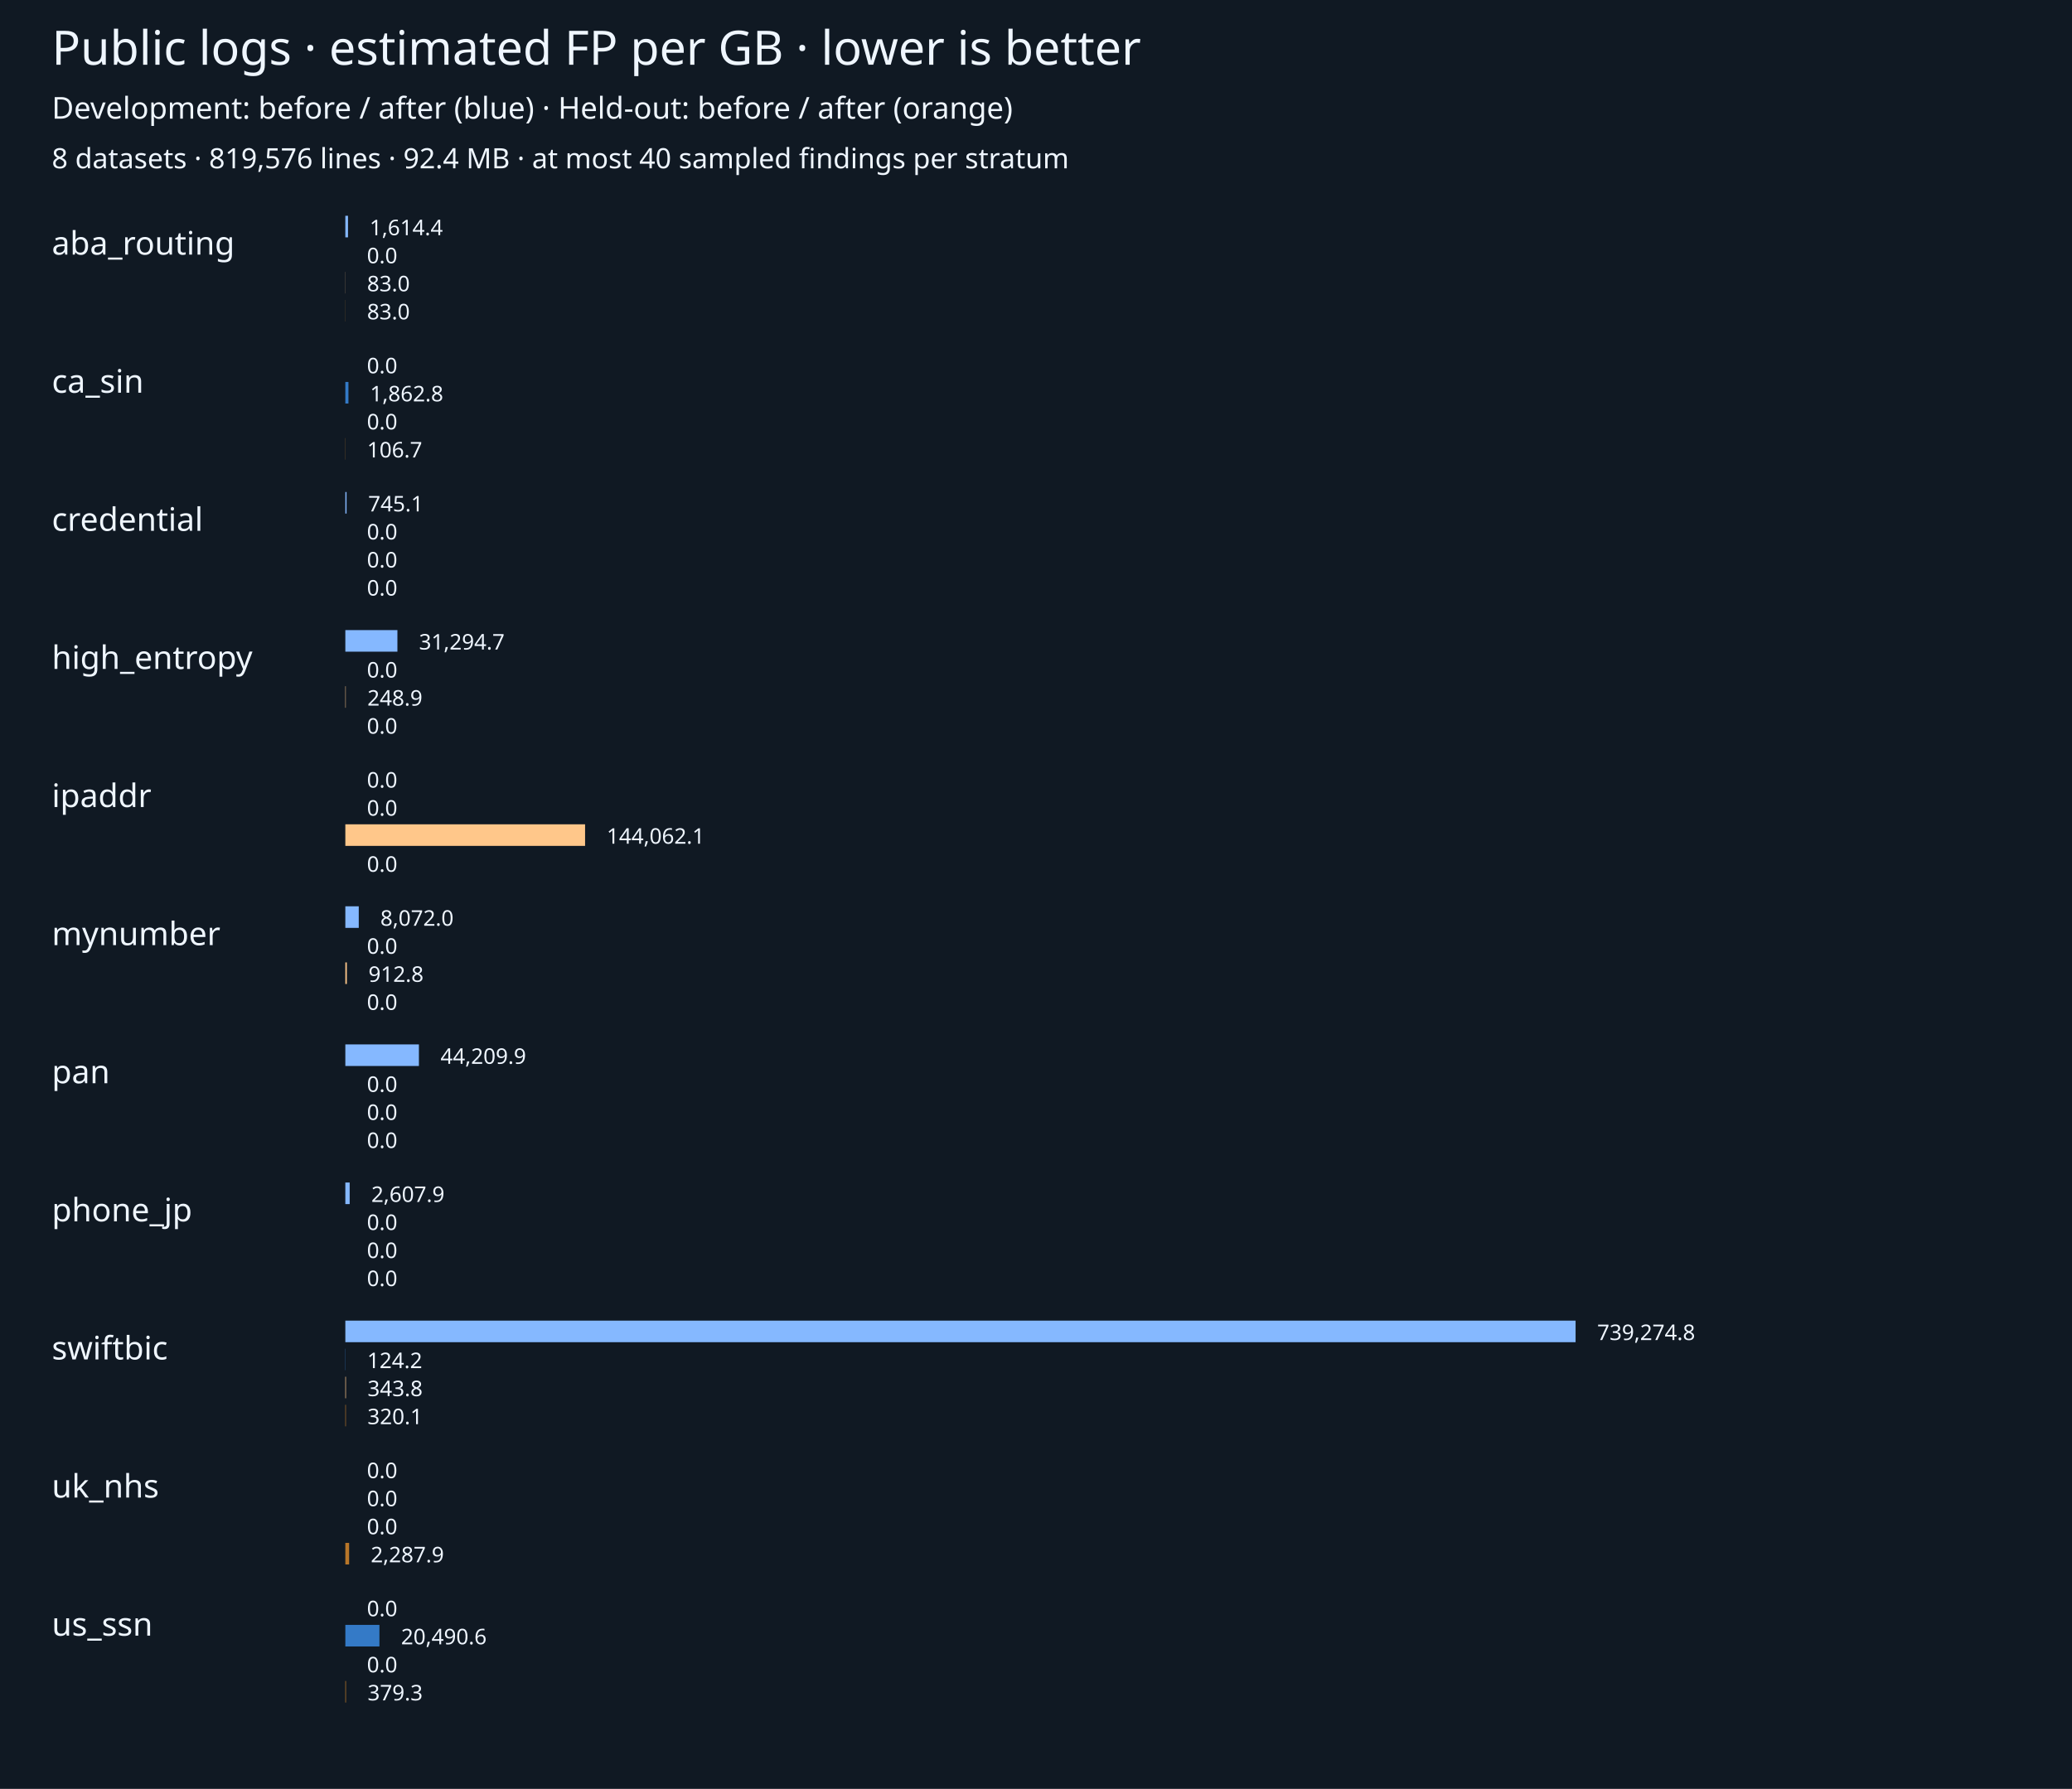
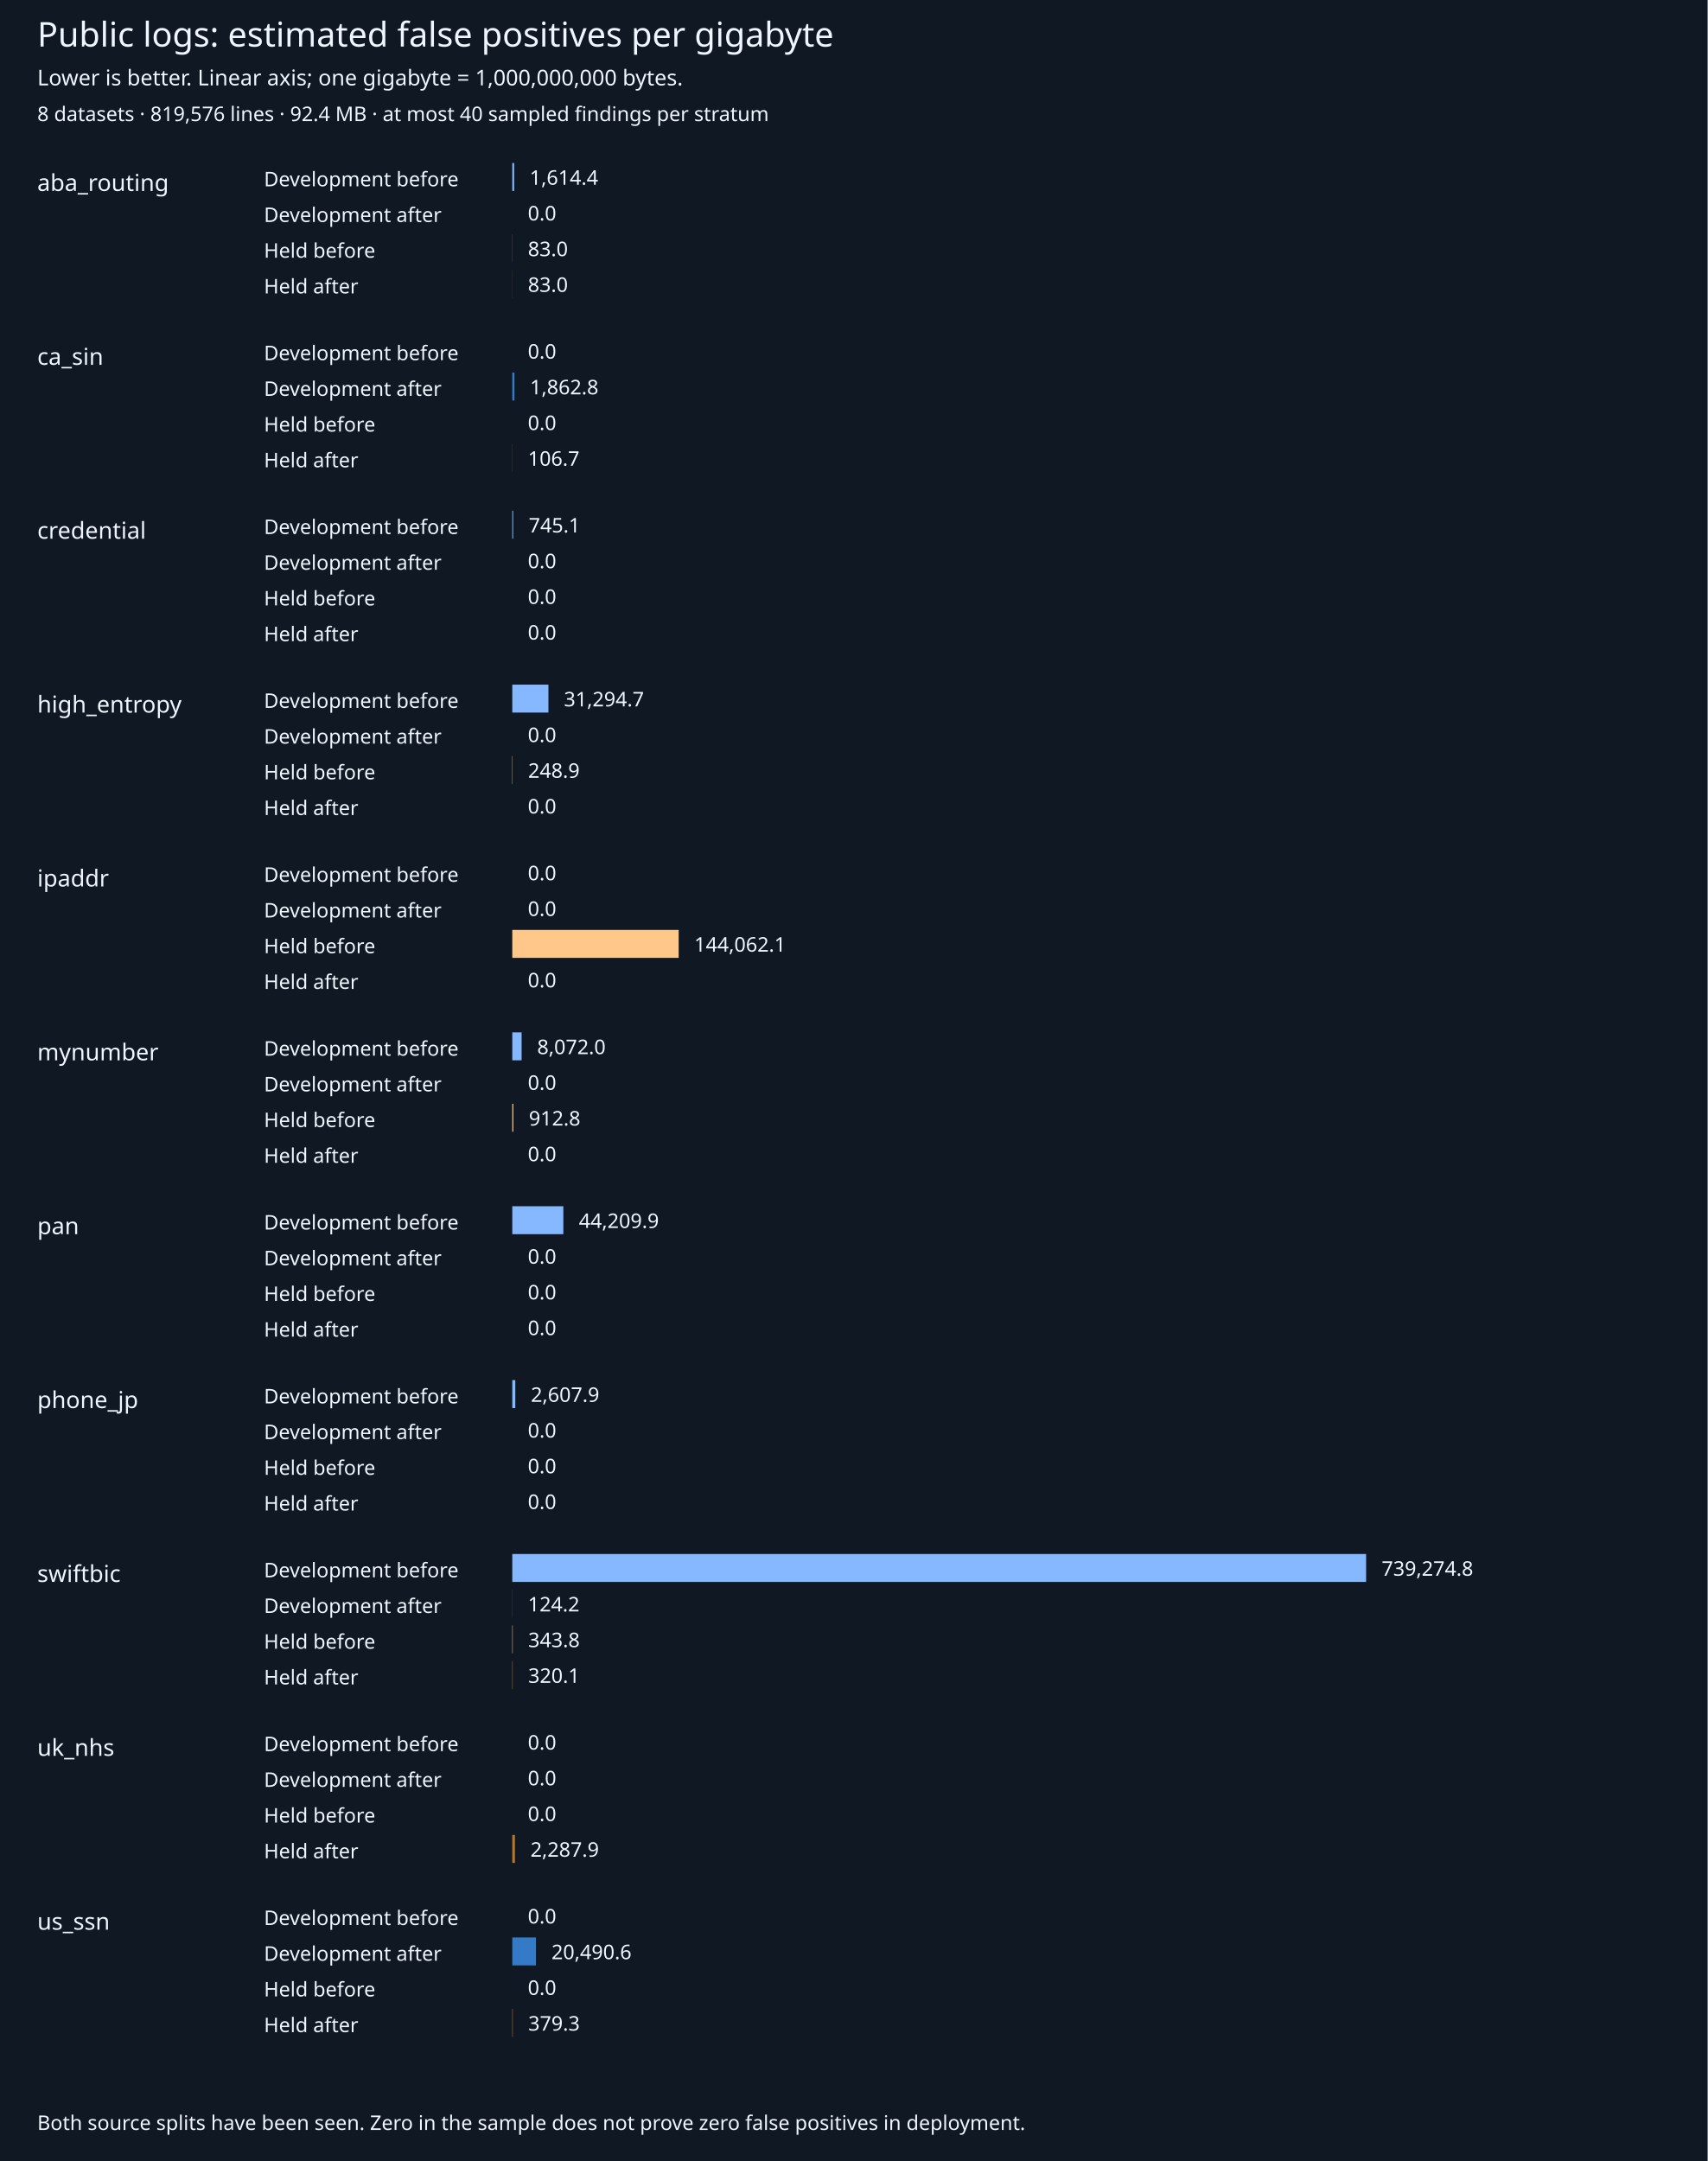
- <svg xmlns="http://www.w3.org/2000/svg" width="960" height="829" viewBox="0 0 960 829" role="img" aria-labelledby="title desc">
-   <rect width="960" height="829" fill="#101923" />
+ <svg xmlns="http://www.w3.org/2000/svg" width="1100" height="1392" viewBox="0 0 1100 1392" role="img" aria-labelledby="title desc">
+   <rect width="1100" height="1392" fill="#101923" />
  <g font-family="sans-serif" fill="#eff6ff">
-     <text x="24" y="30" font-size="22">Public logs · estimated FP per GB · lower is better</text>
-     <text x="24" y="55" font-size="14">Development: before / after (blue) · Held-out: before / after (orange)</text>
+     <text x="24" y="30" font-size="22">Public logs: estimated false positives per gigabyte</text>
+     <text x="24" y="55" font-size="14">Lower is better. Linear axis; one gigabyte = 1,000,000,000 bytes.</text>
    <text x="24" y="78" font-size="13">8 datasets · 819,576 lines · 92.4 MB · at most 40 sampled findings per stratum</text>
-     <text x="24" y="118" font-size="15">aba_routing</text>
-     <rect x="160" y="100" width="1.24" height="10" fill="#85b8ff" />
-     <text x="171.24" y="109" font-size="10">1,614.4</text>
-     <rect x="160" y="113" width="0.00" height="10" fill="#347ac7" />
-     <text x="170.00" y="122" font-size="10">0.0</text>
-     <rect x="160" y="126" width="0.06" height="10" fill="#ffc78a" />
-     <text x="170.06" y="135" font-size="10">83.0</text>
-     <rect x="160" y="139" width="0.06" height="10" fill="#b87629" />
-     <text x="170.06" y="148" font-size="10">83.0</text>
-     <text x="24" y="182" font-size="15">ca_sin</text>
-     <rect x="160" y="164" width="0.00" height="10" fill="#85b8ff" />
-     <text x="170.00" y="173" font-size="10">0.0</text>
-     <rect x="160" y="177" width="1.44" height="10" fill="#347ac7" />
-     <text x="171.44" y="186" font-size="10">1,862.8</text>
-     <rect x="160" y="190" width="0.00" height="10" fill="#ffc78a" />
-     <text x="170.00" y="199" font-size="10">0.0</text>
-     <rect x="160" y="203" width="0.08" height="10" fill="#b87629" />
-     <text x="170.08" y="212" font-size="10">106.7</text>
-     <text x="24" y="246" font-size="15">credential</text>
-     <rect x="160" y="228" width="0.57" height="10" fill="#85b8ff" />
-     <text x="170.57" y="237" font-size="10">745.1</text>
-     <rect x="160" y="241" width="0.00" height="10" fill="#347ac7" />
-     <text x="170.00" y="250" font-size="10">0.0</text>
-     <rect x="160" y="254" width="0.00" height="10" fill="#ffc78a" />
-     <text x="170.00" y="263" font-size="10">0.0</text>
-     <rect x="160" y="267" width="0.00" height="10" fill="#b87629" />
-     <text x="170.00" y="276" font-size="10">0.0</text>
-     <text x="24" y="310" font-size="15">high_entropy</text>
-     <rect x="160" y="292" width="24.13" height="10" fill="#85b8ff" />
-     <text x="194.13" y="301" font-size="10">31,294.7</text>
-     <rect x="160" y="305" width="0.00" height="10" fill="#347ac7" />
-     <text x="170.00" y="314" font-size="10">0.0</text>
-     <rect x="160" y="318" width="0.19" height="10" fill="#ffc78a" />
-     <text x="170.19" y="327" font-size="10">248.9</text>
-     <rect x="160" y="331" width="0.00" height="10" fill="#b87629" />
-     <text x="170.00" y="340" font-size="10">0.0</text>
-     <text x="24" y="374" font-size="15">ipaddr</text>
-     <rect x="160" y="356" width="0.00" height="10" fill="#85b8ff" />
-     <text x="170.00" y="365" font-size="10">0.0</text>
-     <rect x="160" y="369" width="0.00" height="10" fill="#347ac7" />
-     <text x="170.00" y="378" font-size="10">0.0</text>
-     <rect x="160" y="382" width="111.08" height="10" fill="#ffc78a" />
-     <text x="281.08" y="391" font-size="10">144,062.1</text>
-     <rect x="160" y="395" width="0.00" height="10" fill="#b87629" />
-     <text x="170.00" y="404" font-size="10">0.0</text>
-     <text x="24" y="438" font-size="15">mynumber</text>
-     <rect x="160" y="420" width="6.22" height="10" fill="#85b8ff" />
-     <text x="176.22" y="429" font-size="10">8,072.0</text>
-     <rect x="160" y="433" width="0.00" height="10" fill="#347ac7" />
-     <text x="170.00" y="442" font-size="10">0.0</text>
-     <rect x="160" y="446" width="0.70" height="10" fill="#ffc78a" />
-     <text x="170.70" y="455" font-size="10">912.8</text>
-     <rect x="160" y="459" width="0.00" height="10" fill="#b87629" />
-     <text x="170.00" y="468" font-size="10">0.0</text>
-     <text x="24" y="502" font-size="15">pan</text>
-     <rect x="160" y="484" width="34.09" height="10" fill="#85b8ff" />
-     <text x="204.09" y="493" font-size="10">44,209.9</text>
-     <rect x="160" y="497" width="0.00" height="10" fill="#347ac7" />
-     <text x="170.00" y="506" font-size="10">0.0</text>
-     <rect x="160" y="510" width="0.00" height="10" fill="#ffc78a" />
-     <text x="170.00" y="519" font-size="10">0.0</text>
-     <rect x="160" y="523" width="0.00" height="10" fill="#b87629" />
-     <text x="170.00" y="532" font-size="10">0.0</text>
-     <text x="24" y="566" font-size="15">phone_jp</text>
-     <rect x="160" y="548" width="2.01" height="10" fill="#85b8ff" />
-     <text x="172.01" y="557" font-size="10">2,607.9</text>
-     <rect x="160" y="561" width="0.00" height="10" fill="#347ac7" />
-     <text x="170.00" y="570" font-size="10">0.0</text>
-     <rect x="160" y="574" width="0.00" height="10" fill="#ffc78a" />
-     <text x="170.00" y="583" font-size="10">0.0</text>
-     <rect x="160" y="587" width="0.00" height="10" fill="#b87629" />
-     <text x="170.00" y="596" font-size="10">0.0</text>
-     <text x="24" y="630" font-size="15">swiftbic</text>
-     <rect x="160" y="612" width="570.00" height="10" fill="#85b8ff" />
-     <text x="740.00" y="621" font-size="10">739,274.8</text>
-     <rect x="160" y="625" width="0.10" height="10" fill="#347ac7" />
-     <text x="170.10" y="634" font-size="10">124.2</text>
-     <rect x="160" y="638" width="0.27" height="10" fill="#ffc78a" />
-     <text x="170.27" y="647" font-size="10">343.8</text>
-     <rect x="160" y="651" width="0.25" height="10" fill="#b87629" />
-     <text x="170.25" y="660" font-size="10">320.1</text>
-     <text x="24" y="694" font-size="15">uk_nhs</text>
-     <rect x="160" y="676" width="0.00" height="10" fill="#85b8ff" />
-     <text x="170.00" y="685" font-size="10">0.0</text>
-     <rect x="160" y="689" width="0.00" height="10" fill="#347ac7" />
-     <text x="170.00" y="698" font-size="10">0.0</text>
-     <rect x="160" y="702" width="0.00" height="10" fill="#ffc78a" />
-     <text x="170.00" y="711" font-size="10">0.0</text>
-     <rect x="160" y="715" width="1.76" height="10" fill="#b87629" />
-     <text x="171.76" y="724" font-size="10">2,287.9</text>
-     <text x="24" y="758" font-size="15">us_ssn</text>
-     <rect x="160" y="740" width="0.00" height="10" fill="#85b8ff" />
-     <text x="170.00" y="749" font-size="10">0.0</text>
-     <rect x="160" y="753" width="15.80" height="10" fill="#347ac7" />
-     <text x="185.80" y="762" font-size="10">20,490.6</text>
-     <rect x="160" y="766" width="0.00" height="10" fill="#ffc78a" />
-     <text x="170.00" y="775" font-size="10">0.0</text>
-     <rect x="160" y="779" width="0.29" height="10" fill="#b87629" />
-     <text x="170.29" y="788" font-size="10">379.3</text>
+     <text x="24" y="123" font-size="15">aba_routing</text>
+     <text x="170" y="120" font-size="13">Development before</text>
+     <rect x="330" y="105" width="1.20" height="18" fill="#85b8ff" />
+     <text x="341.20" y="119" font-size="13">1,614.4</text>
+     <text x="170" y="143" font-size="13">Development after</text>
+     <rect x="330" y="128" width="0.00" height="18" fill="#347ac7" />
+     <text x="340.00" y="142" font-size="13">0.0</text>
+     <text x="170" y="166" font-size="13">Held before</text>
+     <rect x="330" y="151" width="0.06" height="18" fill="#ffc78a" />
+     <text x="340.06" y="165" font-size="13">83.0</text>
+     <text x="170" y="189" font-size="13">Held after</text>
+     <rect x="330" y="174" width="0.06" height="18" fill="#b87629" />
+     <text x="340.06" y="188" font-size="13">83.0</text>
+     <text x="24" y="235" font-size="15">ca_sin</text>
+     <text x="170" y="232" font-size="13">Development before</text>
+     <rect x="330" y="217" width="0.00" height="18" fill="#85b8ff" />
+     <text x="340.00" y="231" font-size="13">0.0</text>
+     <text x="170" y="255" font-size="13">Development after</text>
+     <rect x="330" y="240" width="1.39" height="18" fill="#347ac7" />
+     <text x="341.39" y="254" font-size="13">1,862.8</text>
+     <text x="170" y="278" font-size="13">Held before</text>
+     <rect x="330" y="263" width="0.00" height="18" fill="#ffc78a" />
+     <text x="340.00" y="277" font-size="13">0.0</text>
+     <text x="170" y="301" font-size="13">Held after</text>
+     <rect x="330" y="286" width="0.08" height="18" fill="#b87629" />
+     <text x="340.08" y="300" font-size="13">106.7</text>
+     <text x="24" y="347" font-size="15">credential</text>
+     <text x="170" y="344" font-size="13">Development before</text>
+     <rect x="330" y="329" width="0.55" height="18" fill="#85b8ff" />
+     <text x="340.55" y="343" font-size="13">745.1</text>
+     <text x="170" y="367" font-size="13">Development after</text>
+     <rect x="330" y="352" width="0.00" height="18" fill="#347ac7" />
+     <text x="340.00" y="366" font-size="13">0.0</text>
+     <text x="170" y="390" font-size="13">Held before</text>
+     <rect x="330" y="375" width="0.00" height="18" fill="#ffc78a" />
+     <text x="340.00" y="389" font-size="13">0.0</text>
+     <text x="170" y="413" font-size="13">Held after</text>
+     <rect x="330" y="398" width="0.00" height="18" fill="#b87629" />
+     <text x="340.00" y="412" font-size="13">0.0</text>
+     <text x="24" y="459" font-size="15">high_entropy</text>
+     <text x="170" y="456" font-size="13">Development before</text>
+     <rect x="330" y="441" width="23.28" height="18" fill="#85b8ff" />
+     <text x="363.28" y="455" font-size="13">31,294.7</text>
+     <text x="170" y="479" font-size="13">Development after</text>
+     <rect x="330" y="464" width="0.00" height="18" fill="#347ac7" />
+     <text x="340.00" y="478" font-size="13">0.0</text>
+     <text x="170" y="502" font-size="13">Held before</text>
+     <rect x="330" y="487" width="0.19" height="18" fill="#ffc78a" />
+     <text x="340.19" y="501" font-size="13">248.9</text>
+     <text x="170" y="525" font-size="13">Held after</text>
+     <rect x="330" y="510" width="0.00" height="18" fill="#b87629" />
+     <text x="340.00" y="524" font-size="13">0.0</text>
+     <text x="24" y="571" font-size="15">ipaddr</text>
+     <text x="170" y="568" font-size="13">Development before</text>
+     <rect x="330" y="553" width="0.00" height="18" fill="#85b8ff" />
+     <text x="340.00" y="567" font-size="13">0.0</text>
+     <text x="170" y="591" font-size="13">Development after</text>
+     <rect x="330" y="576" width="0.00" height="18" fill="#347ac7" />
+     <text x="340.00" y="590" font-size="13">0.0</text>
+     <text x="170" y="614" font-size="13">Held before</text>
+     <rect x="330" y="599" width="107.18" height="18" fill="#ffc78a" />
+     <text x="447.18" y="613" font-size="13">144,062.1</text>
+     <text x="170" y="637" font-size="13">Held after</text>
+     <rect x="330" y="622" width="0.00" height="18" fill="#b87629" />
+     <text x="340.00" y="636" font-size="13">0.0</text>
+     <text x="24" y="683" font-size="15">mynumber</text>
+     <text x="170" y="680" font-size="13">Development before</text>
+     <rect x="330" y="665" width="6.01" height="18" fill="#85b8ff" />
+     <text x="346.01" y="679" font-size="13">8,072.0</text>
+     <text x="170" y="703" font-size="13">Development after</text>
+     <rect x="330" y="688" width="0.00" height="18" fill="#347ac7" />
+     <text x="340.00" y="702" font-size="13">0.0</text>
+     <text x="170" y="726" font-size="13">Held before</text>
+     <rect x="330" y="711" width="0.68" height="18" fill="#ffc78a" />
+     <text x="340.68" y="725" font-size="13">912.8</text>
+     <text x="170" y="749" font-size="13">Held after</text>
+     <rect x="330" y="734" width="0.00" height="18" fill="#b87629" />
+     <text x="340.00" y="748" font-size="13">0.0</text>
+     <text x="24" y="795" font-size="15">pan</text>
+     <text x="170" y="792" font-size="13">Development before</text>
+     <rect x="330" y="777" width="32.89" height="18" fill="#85b8ff" />
+     <text x="372.89" y="791" font-size="13">44,209.9</text>
+     <text x="170" y="815" font-size="13">Development after</text>
+     <rect x="330" y="800" width="0.00" height="18" fill="#347ac7" />
+     <text x="340.00" y="814" font-size="13">0.0</text>
+     <text x="170" y="838" font-size="13">Held before</text>
+     <rect x="330" y="823" width="0.00" height="18" fill="#ffc78a" />
+     <text x="340.00" y="837" font-size="13">0.0</text>
+     <text x="170" y="861" font-size="13">Held after</text>
+     <rect x="330" y="846" width="0.00" height="18" fill="#b87629" />
+     <text x="340.00" y="860" font-size="13">0.0</text>
+     <text x="24" y="907" font-size="15">phone_jp</text>
+     <text x="170" y="904" font-size="13">Development before</text>
+     <rect x="330" y="889" width="1.94" height="18" fill="#85b8ff" />
+     <text x="341.94" y="903" font-size="13">2,607.9</text>
+     <text x="170" y="927" font-size="13">Development after</text>
+     <rect x="330" y="912" width="0.00" height="18" fill="#347ac7" />
+     <text x="340.00" y="926" font-size="13">0.0</text>
+     <text x="170" y="950" font-size="13">Held before</text>
+     <rect x="330" y="935" width="0.00" height="18" fill="#ffc78a" />
+     <text x="340.00" y="949" font-size="13">0.0</text>
+     <text x="170" y="973" font-size="13">Held after</text>
+     <rect x="330" y="958" width="0.00" height="18" fill="#b87629" />
+     <text x="340.00" y="972" font-size="13">0.0</text>
+     <text x="24" y="1019" font-size="15">swiftbic</text>
+     <text x="170" y="1016" font-size="13">Development before</text>
+     <rect x="330" y="1001" width="550.00" height="18" fill="#85b8ff" />
+     <text x="890.00" y="1015" font-size="13">739,274.8</text>
+     <text x="170" y="1039" font-size="13">Development after</text>
+     <rect x="330" y="1024" width="0.09" height="18" fill="#347ac7" />
+     <text x="340.09" y="1038" font-size="13">124.2</text>
+     <text x="170" y="1062" font-size="13">Held before</text>
+     <rect x="330" y="1047" width="0.26" height="18" fill="#ffc78a" />
+     <text x="340.26" y="1061" font-size="13">343.8</text>
+     <text x="170" y="1085" font-size="13">Held after</text>
+     <rect x="330" y="1070" width="0.24" height="18" fill="#b87629" />
+     <text x="340.24" y="1084" font-size="13">320.1</text>
+     <text x="24" y="1131" font-size="15">uk_nhs</text>
+     <text x="170" y="1128" font-size="13">Development before</text>
+     <rect x="330" y="1113" width="0.00" height="18" fill="#85b8ff" />
+     <text x="340.00" y="1127" font-size="13">0.0</text>
+     <text x="170" y="1151" font-size="13">Development after</text>
+     <rect x="330" y="1136" width="0.00" height="18" fill="#347ac7" />
+     <text x="340.00" y="1150" font-size="13">0.0</text>
+     <text x="170" y="1174" font-size="13">Held before</text>
+     <rect x="330" y="1159" width="0.00" height="18" fill="#ffc78a" />
+     <text x="340.00" y="1173" font-size="13">0.0</text>
+     <text x="170" y="1197" font-size="13">Held after</text>
+     <rect x="330" y="1182" width="1.70" height="18" fill="#b87629" />
+     <text x="341.70" y="1196" font-size="13">2,287.9</text>
+     <text x="24" y="1243" font-size="15">us_ssn</text>
+     <text x="170" y="1240" font-size="13">Development before</text>
+     <rect x="330" y="1225" width="0.00" height="18" fill="#85b8ff" />
+     <text x="340.00" y="1239" font-size="13">0.0</text>
+     <text x="170" y="1263" font-size="13">Development after</text>
+     <rect x="330" y="1248" width="15.24" height="18" fill="#347ac7" />
+     <text x="355.24" y="1262" font-size="13">20,490.6</text>
+     <text x="170" y="1286" font-size="13">Held before</text>
+     <rect x="330" y="1271" width="0.00" height="18" fill="#ffc78a" />
+     <text x="340.00" y="1285" font-size="13">0.0</text>
+     <text x="170" y="1309" font-size="13">Held after</text>
+     <rect x="330" y="1294" width="0.28" height="18" fill="#b87629" />
+     <text x="340.28" y="1308" font-size="13">379.3</text>
+     <text x="24" y="1372" font-size="13">Both source splits have been seen. Zero in the sample does not prove zero false positives in deployment.</text>
  </g>
</svg>
